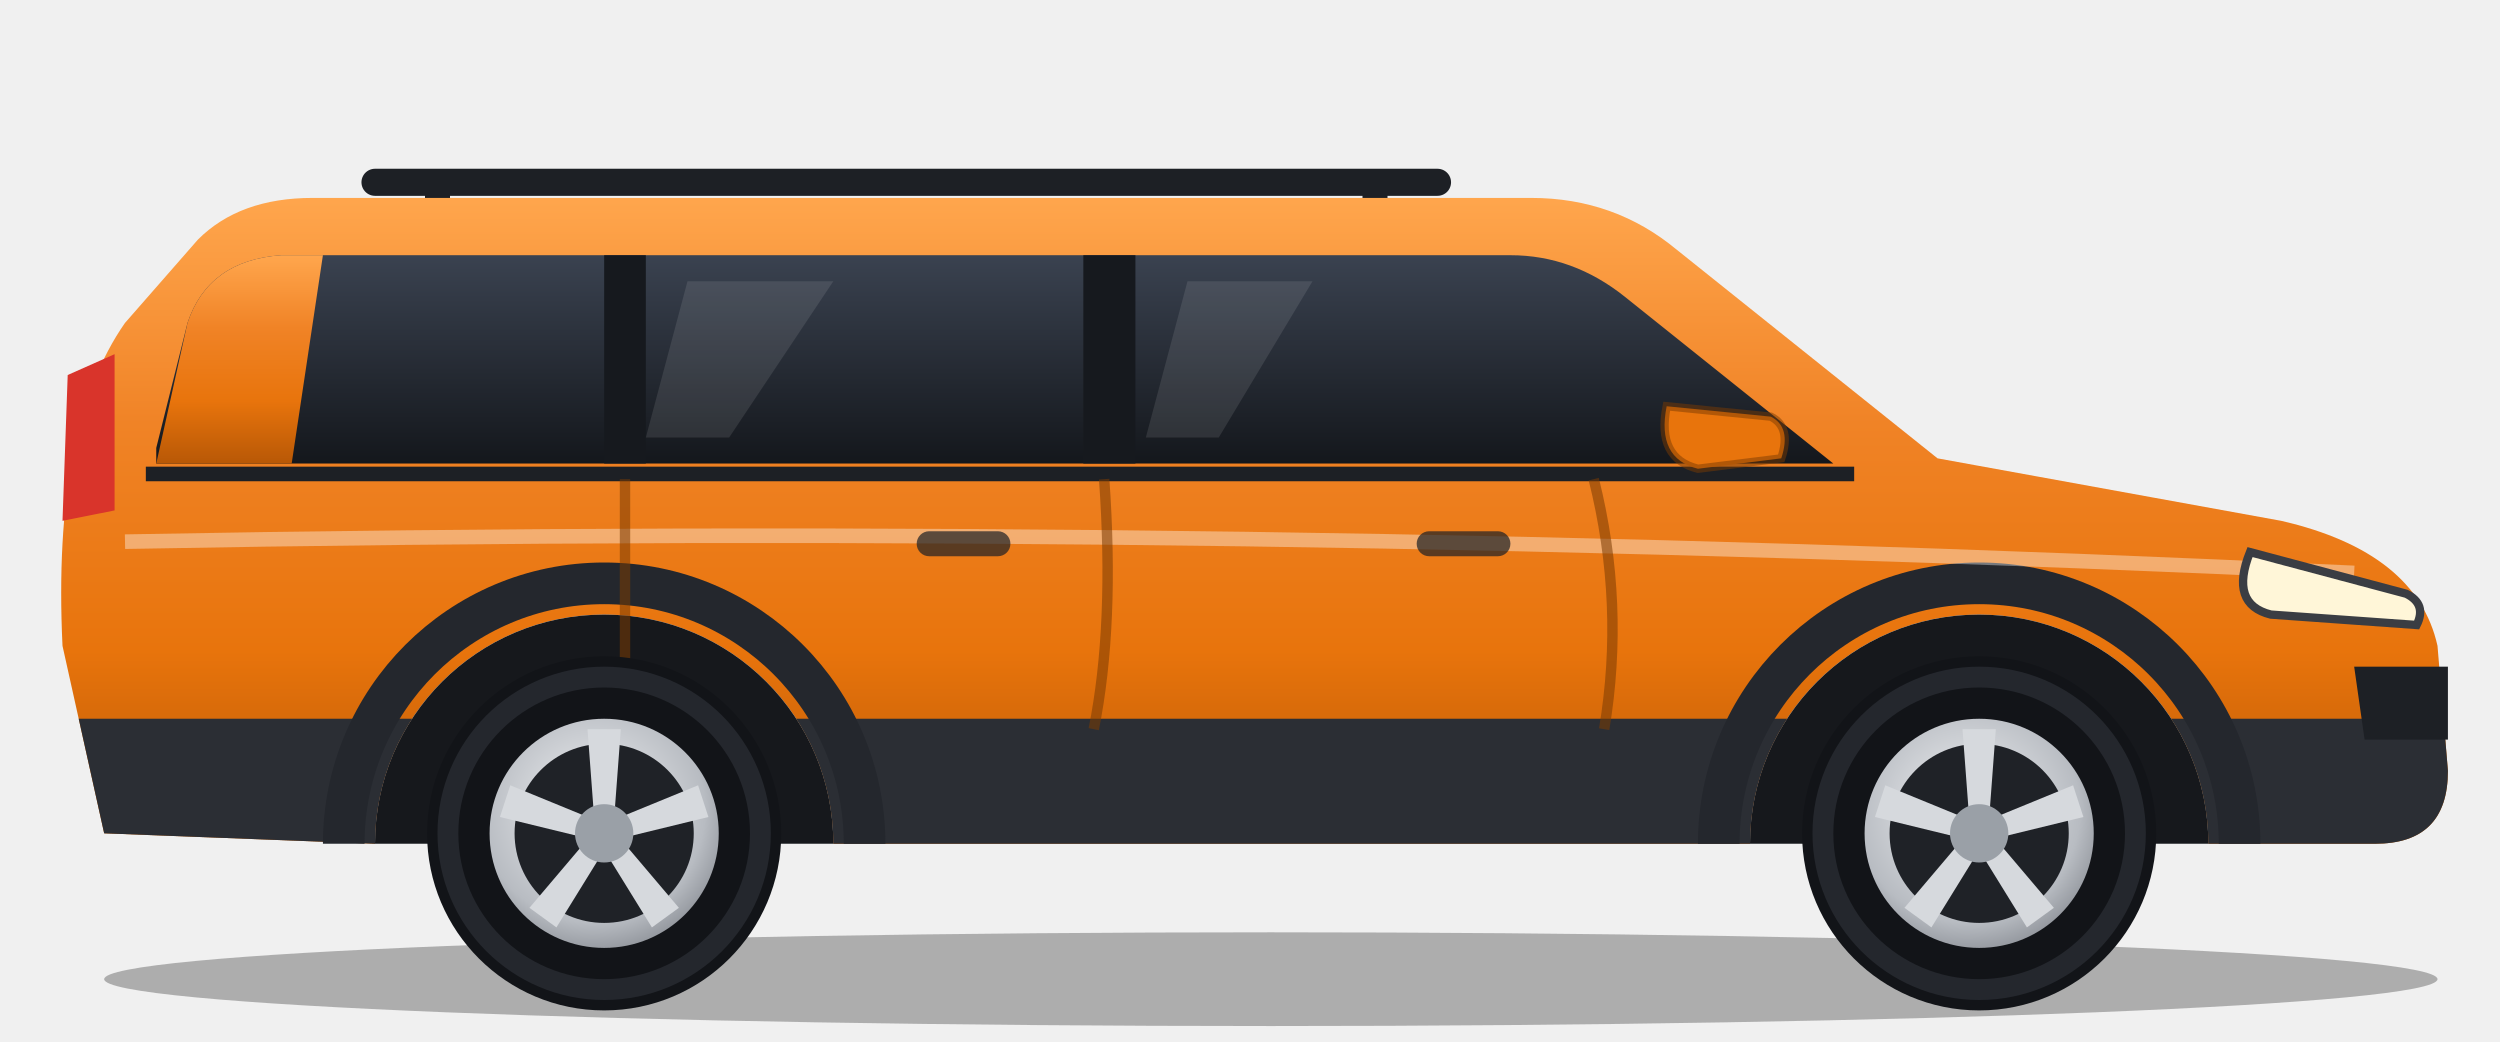
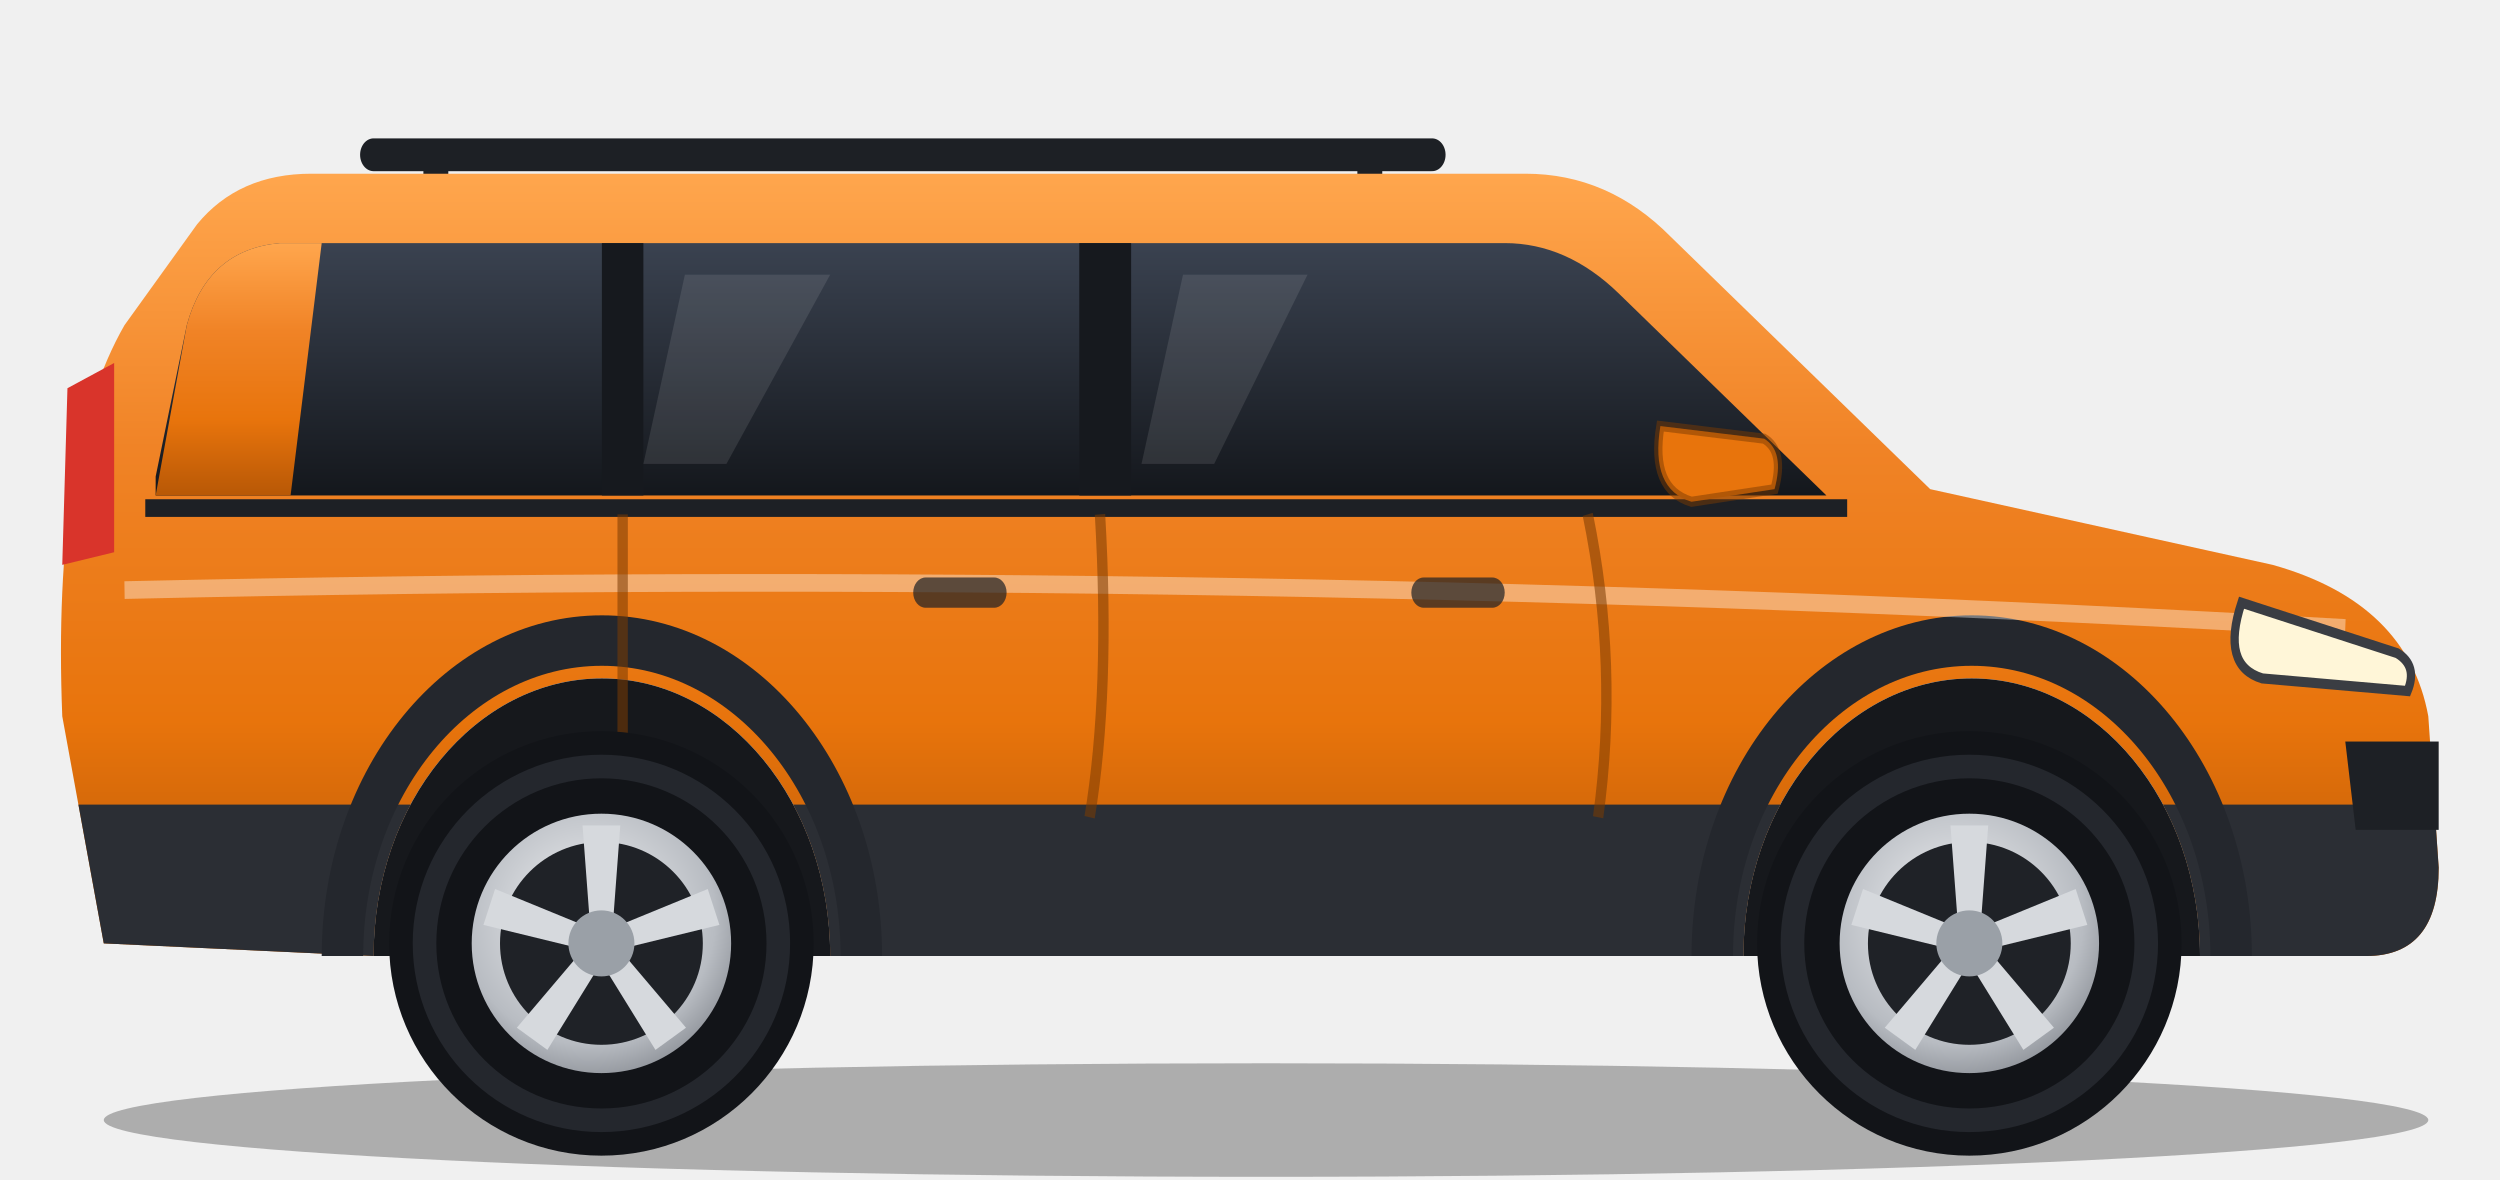
- <svg xmlns="http://www.w3.org/2000/svg" xmlns:xlink="http://www.w3.org/1999/xlink" viewBox="0 0 240 100" role="img" aria-label="Shine SUV">
+ <svg xmlns="http://www.w3.org/2000/svg" xmlns:xlink="http://www.w3.org/1999/xlink" viewBox="0 0 212 100" role="img" aria-label="Shine SUV">
  <defs>
    <linearGradient id="paint" x1="0" y1="0" x2="0" y2="1">
      <stop offset="0" stop-color="#ffa64d" />
      <stop offset=".35" stop-color="#f08326" />
      <stop offset=".7" stop-color="#e8740c" />
      <stop offset="1" stop-color="#b85806" />
    </linearGradient>
    <linearGradient id="glass" x1="0" y1="0" x2="0" y2="1">
      <stop offset="0" stop-color="#3a4250" />
      <stop offset="1" stop-color="#14171c" />
    </linearGradient>
    <radialGradient id="rim" cx=".45" cy=".4" r=".7">
      <stop offset="0" stop-color="#f1f2f4" />
      <stop offset=".7" stop-color="#b8bcc2" />
      <stop offset="1" stop-color="#7d8188" />
    </radialGradient>
    <clipPath id="low">
      <rect x="0" y="69" width="240" height="31" />
    </clipPath>
    <path id="body" d="M10 80 L6 62 Q5 41 12 31 L19 23 Q23 19 30 19 L147 19 Q155 19 161 24 L186 44 L219 50 Q232 53 234 62 L235 74 Q235 81 228 81 L212 81 A22 22 0 0 0 168 81 L80 81 A22 22 0 0 0 36 81 Z" />
    <g id="wheel">
-       <circle r="17" fill="#121418" />
+       <circle r="18" fill="#121418" />
      <circle r="15" fill="none" stroke="#24272d" stroke-width="2" />
      <circle r="11" fill="url(#rim)" />
      <circle r="8.6" fill="#1f2227" />
      <g fill="#d6d9dd">
        <path d="M-1.6 -10 L1.6 -10 L1 -2 L-1 -2 Z" />
        <path d="M-1.6 -10 L1.6 -10 L1 -2 L-1 -2 Z" transform="rotate(72)" />
        <path d="M-1.6 -10 L1.6 -10 L1 -2 L-1 -2 Z" transform="rotate(144)" />
        <path d="M-1.6 -10 L1.6 -10 L1 -2 L-1 -2 Z" transform="rotate(216)" />
        <path d="M-1.6 -10 L1.6 -10 L1 -2 L-1 -2 Z" transform="rotate(288)" />
      </g>
      <circle r="2.8" fill="#9aa0a7" />
    </g>
  </defs>
-   <ellipse cx="122" cy="94" rx="112" ry="4.5" fill="#000" opacity=".28" />
-   <path d="M36 17.5 L138 17.5" stroke="#1d2025" stroke-width="2.6" stroke-linecap="round" />
-   <path d="M42 17.5 V20 M132 17.5 V20" stroke="#1d2025" stroke-width="2.4" />
-   <use xlink:href="#body" href="#body" fill="url(#paint)" />
-   <use xlink:href="#body" href="#body" fill="#2b2e34" clip-path="url(#low)" />
-   <path d="M36 81 A22 22 0 0 1 80 81 Z" fill="#16181c" />
-   <path d="M168 81 A22 22 0 0 1 212 81 Z" fill="#16181c" />
-   <path d="M33 81 A25 25 0 0 1 83 81" fill="none" stroke="#24272d" stroke-width="4" />
-   <path d="M165 81 A25 25 0 0 1 215 81" fill="none" stroke="#24272d" stroke-width="4" />
-   <path d="M15 43 L18 31 Q20 25 27 24.5 L145 24.5 Q151 24.5 156 28.5 L176 44.5 L15 44.5 Z" fill="url(#glass)" />
-   <path d="M15 44.5 L18 31 Q20 25 27 24.5 L31 24.5 L28 44.5 Z" fill="url(#paint)" />
-   <rect x="58" y="24.5" width="4" height="20" fill="#16191e" />
-   <rect x="104" y="24.5" width="5" height="20" fill="#16191e" />
-   <path d="M66 27 L80 27 L70 42 L62 42 Z" fill="#fff" opacity=".1" />
-   <path d="M114 27 L126 27 L117 42 L110 42 Z" fill="#fff" opacity=".1" />
-   <path d="M14 45.5 L178 45.5" stroke="#1d2025" stroke-width="1.4" />
-   <path d="M12 52 Q120 50 226 55" fill="none" stroke="#fff" stroke-opacity=".38" stroke-width="1.4" />
-   <path d="M60 46 L60 70 M106 46 Q107 60 105 70 M153 46 Q156 58 154 70" fill="none" stroke="#7a3a02" stroke-opacity=".55" stroke-width="1" />
-   <rect x="88" y="51" width="9" height="2.4" rx="1.2" fill="#1d2025" opacity=".7" />
-   <rect x="136" y="51" width="9" height="2.4" rx="1.2" fill="#1d2025" opacity=".7" />
-   <path d="M160 39 L170 40 Q172 41 171 44 L163 45 Q159 44 160 39 Z" fill="#e8740c" stroke="#7a3a02" stroke-opacity=".5" stroke-width=".8" />
-   <path d="M216 53 L231 57 Q233 58 232 60 L218 59 Q214 58 216 53 Z" fill="#fff6d8" stroke="#3a3d43" stroke-width=".8" />
-   <path d="M226 64 L235 64 L235 71 L227 71 Z" fill="#1d2025" />
-   <path d="M6.5 36 L11 34 L11 49 L6 50 Z" fill="#d9342b" />
-   <use xlink:href="#wheel" href="#wheel" transform="translate(58 80)" />
-   <use xlink:href="#wheel" href="#wheel" transform="translate(190 80)" />
+   <g transform="matrix(0.88 0 0 1.07 0 -5.6)">
+     <ellipse cx="122" cy="94" rx="112" ry="4.5" fill="#000" opacity=".28" />
+     <path d="M36 17.5 L138 17.5" stroke="#1d2025" stroke-width="2.6" stroke-linecap="round" />
+     <path d="M42 17.5 V20 M132 17.5 V20" stroke="#1d2025" stroke-width="2.4" />
+     <use xlink:href="#body" href="#body" fill="url(#paint)" />
+     <use xlink:href="#body" href="#body" fill="#2b2e34" clip-path="url(#low)" />
+     <path d="M36 81 A22 22 0 0 1 80 81 Z" fill="#16181c" />
+     <path d="M168 81 A22 22 0 0 1 212 81 Z" fill="#16181c" />
+     <path d="M33 81 A25 25 0 0 1 83 81" fill="none" stroke="#24272d" stroke-width="4" />
+     <path d="M165 81 A25 25 0 0 1 215 81" fill="none" stroke="#24272d" stroke-width="4" />
+     <path d="M15 43 L18 31 Q20 25 27 24.5 L145 24.5 Q151 24.5 156 28.5 L176 44.5 L15 44.5 Z" fill="url(#glass)" />
+     <path d="M15 44.5 L18 31 Q20 25 27 24.5 L31 24.5 L28 44.5 Z" fill="url(#paint)" />
+     <rect x="58" y="24.5" width="4" height="20" fill="#16191e" />
+     <rect x="104" y="24.5" width="5" height="20" fill="#16191e" />
+     <path d="M66 27 L80 27 L70 42 L62 42 Z" fill="#fff" opacity=".1" />
+     <path d="M114 27 L126 27 L117 42 L110 42 Z" fill="#fff" opacity=".1" />
+     <path d="M14 45.5 L178 45.5" stroke="#1d2025" stroke-width="1.4" />
+     <path d="M12 52 Q120 50 226 55" fill="none" stroke="#fff" stroke-opacity=".38" stroke-width="1.4" />
+     <path d="M60 46 L60 70 M106 46 Q107 60 105 70 M153 46 Q156 58 154 70" fill="none" stroke="#7a3a02" stroke-opacity=".55" stroke-width="1" />
+     <rect x="88" y="51" width="9" height="2.4" rx="1.2" fill="#1d2025" opacity=".7" />
+     <rect x="136" y="51" width="9" height="2.4" rx="1.2" fill="#1d2025" opacity=".7" />
+     <path d="M160 39 L170 40 Q172 41 171 44 L163 45 Q159 44 160 39 Z" fill="#e8740c" stroke="#7a3a02" stroke-opacity=".5" stroke-width=".8" />
+     <path d="M216 53 L231 57 Q233 58 232 60 L218 59 Q214 58 216 53 Z" fill="#fff6d8" stroke="#3a3d43" stroke-width=".8" />
+     <path d="M226 64 L235 64 L235 71 L227 71 Z" fill="#1d2025" />
+     <path d="M6.5 36 L11 34 L11 49 L6 50 Z" fill="#d9342b" />
+   </g>
+   <g transform="translate(51 80)">
+     <g class="spin">
+       <use xlink:href="#wheel" href="#wheel" />
+     </g>
+   </g>
+   <g transform="translate(167 80)">
+     <g class="spin">
+       <use xlink:href="#wheel" href="#wheel" />
+     </g>
+   </g>
</svg>
